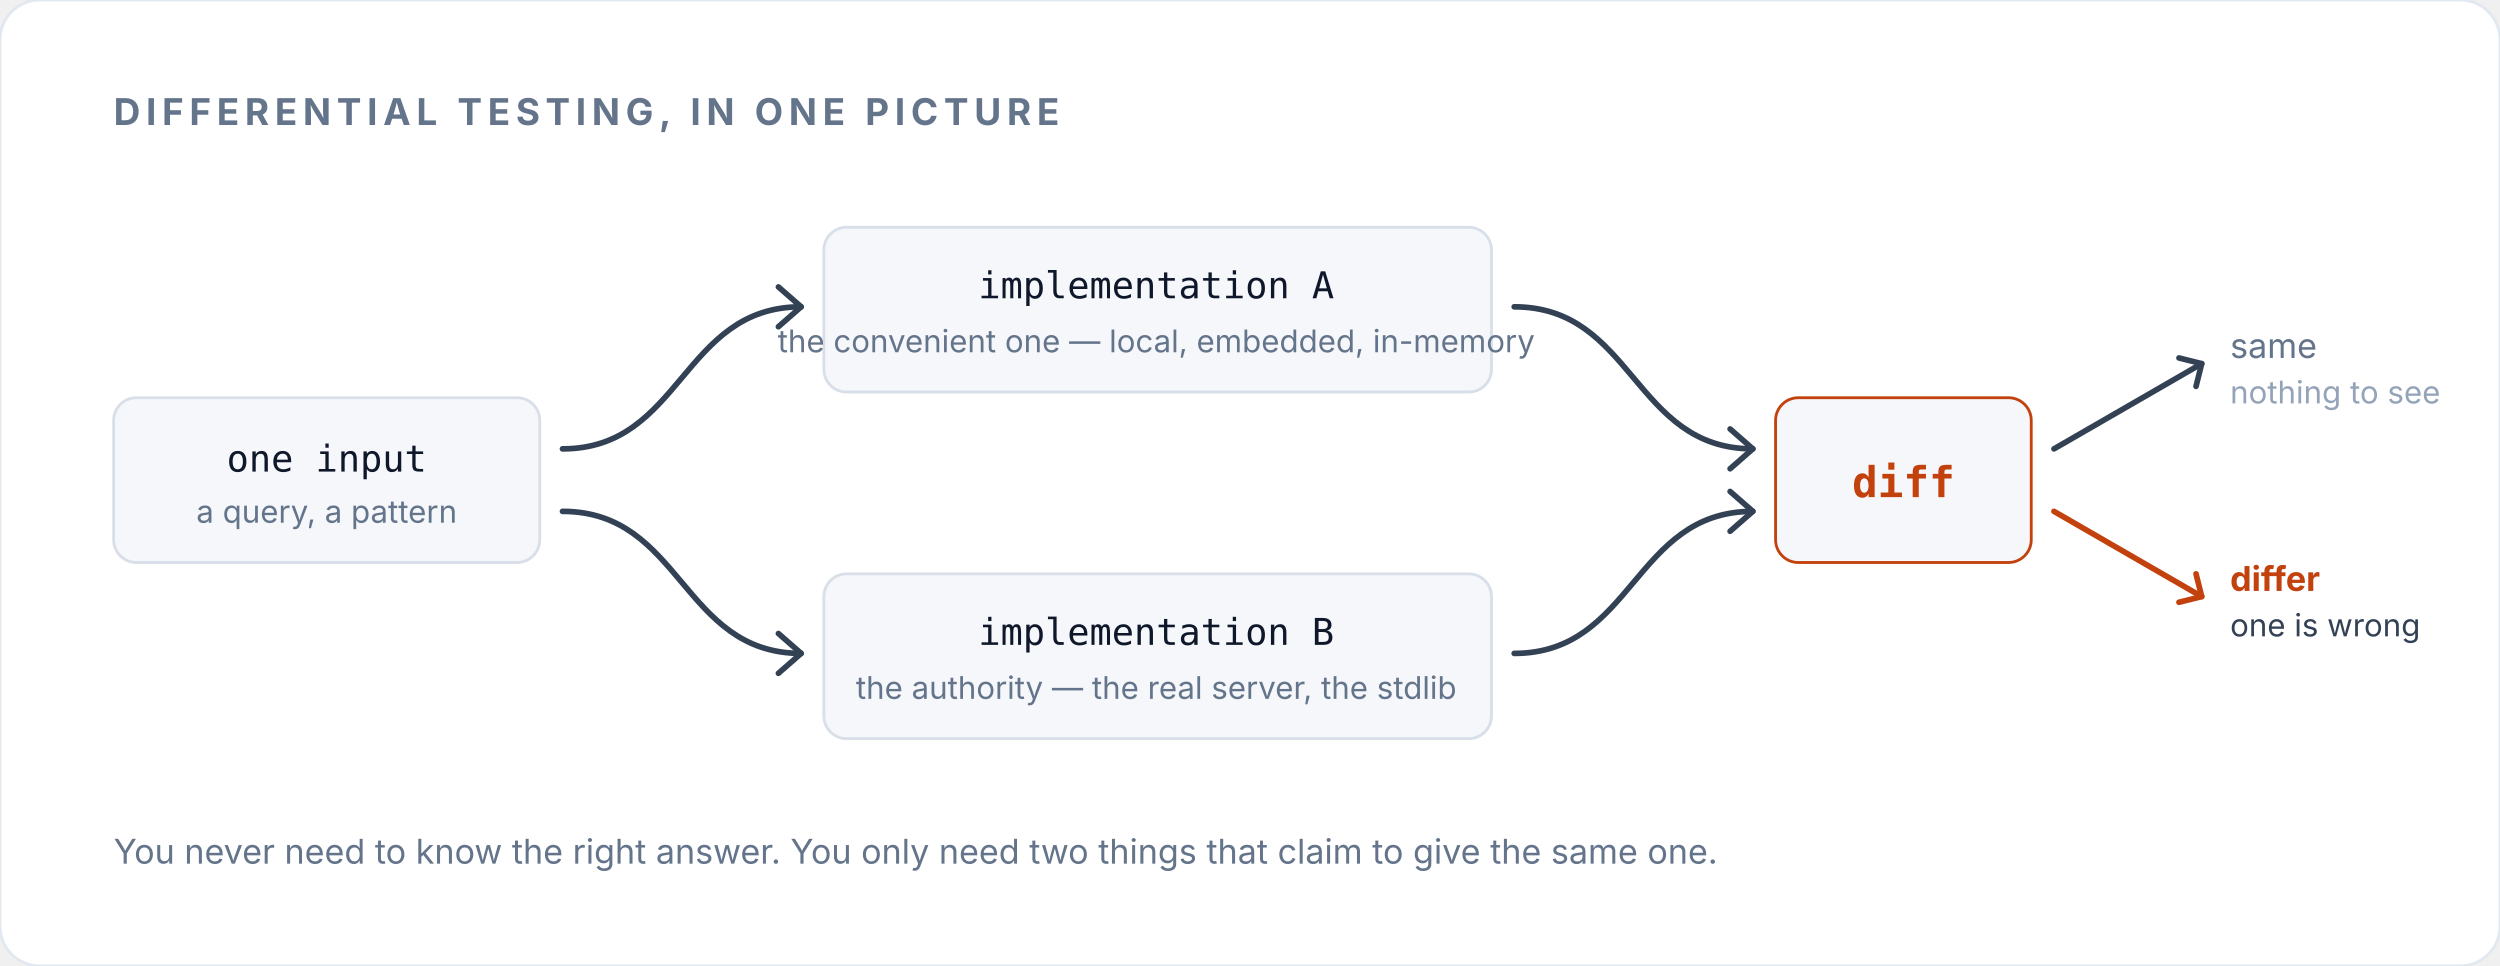
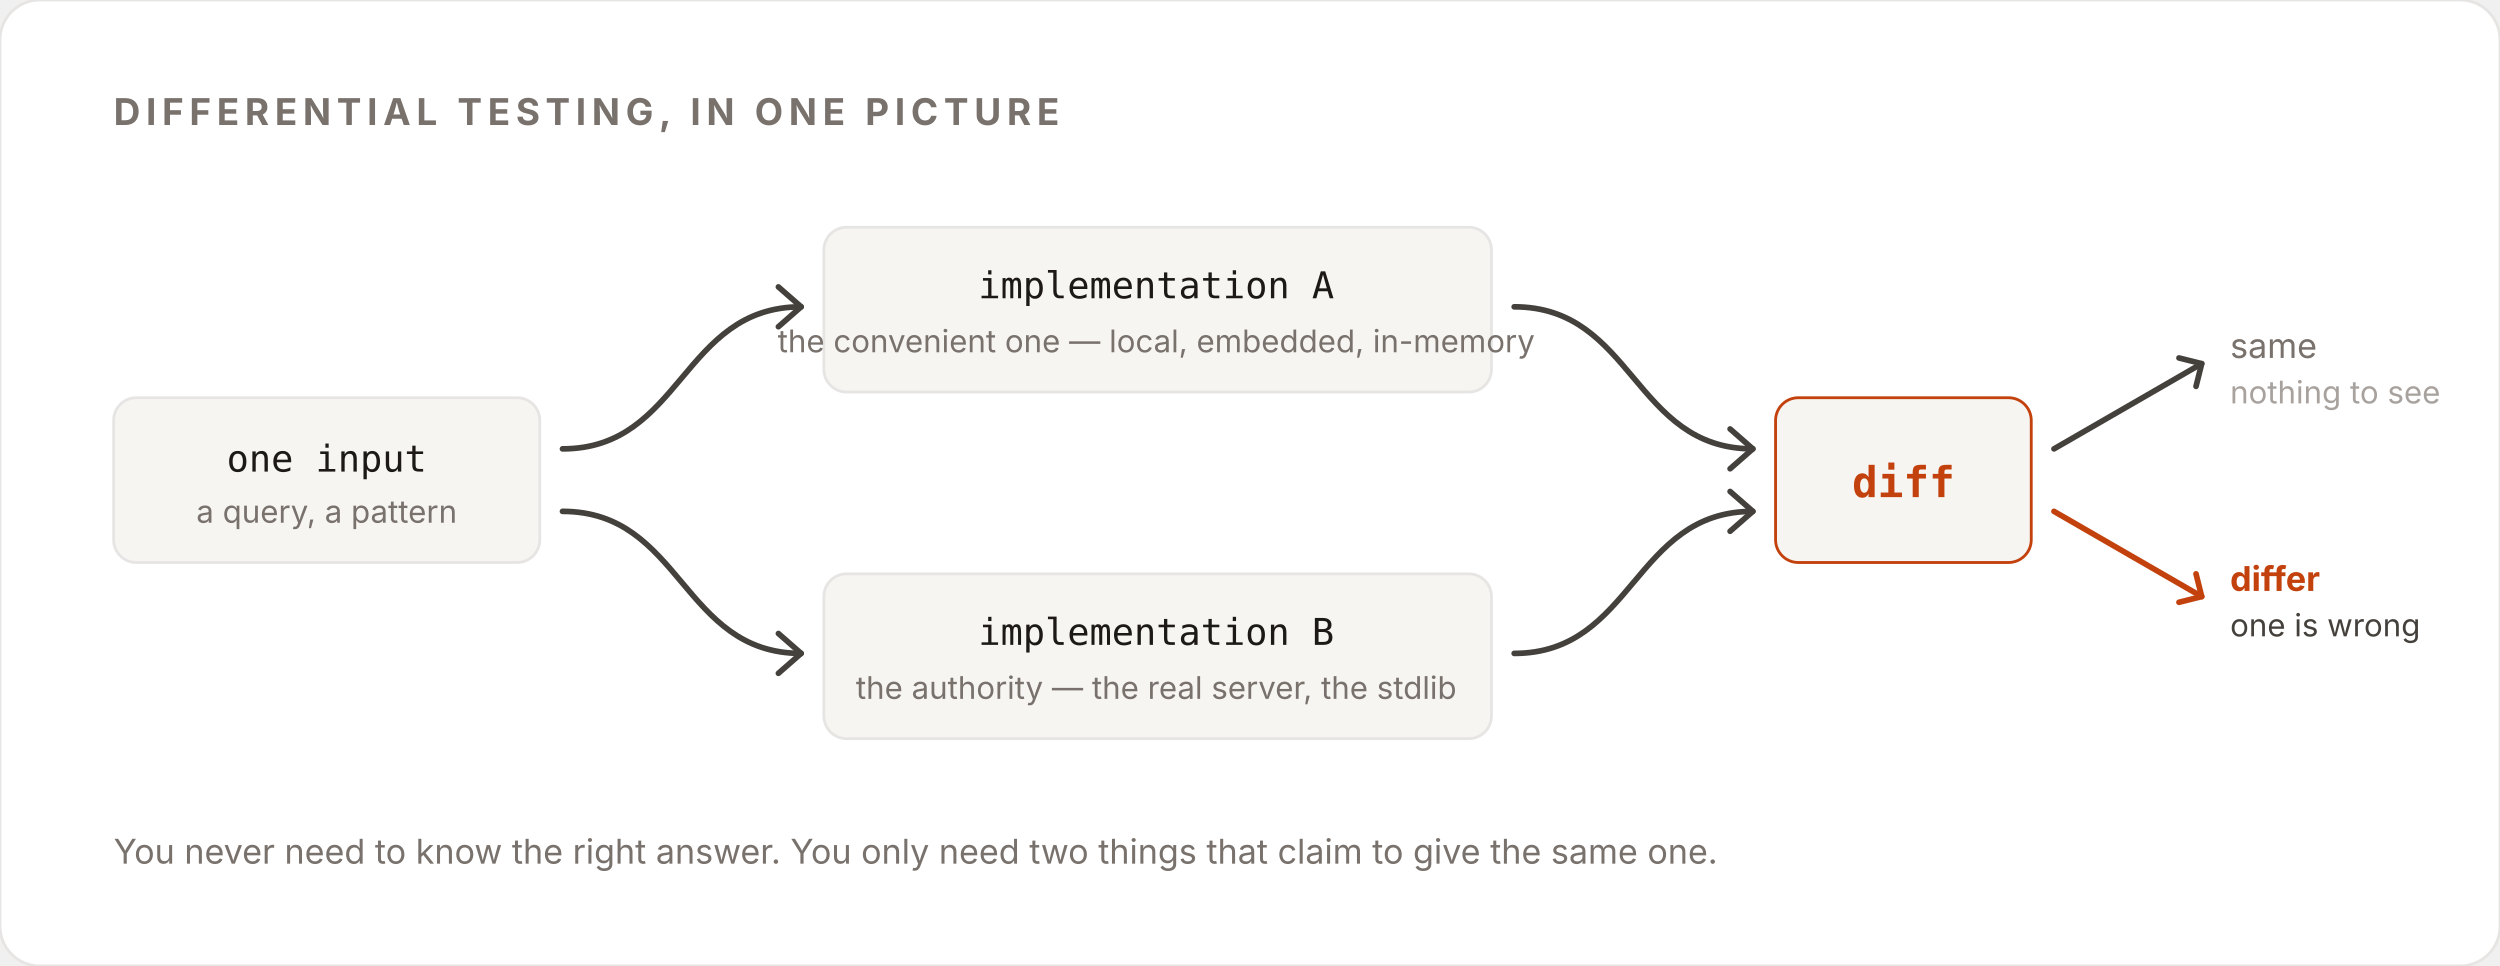
<svg xmlns="http://www.w3.org/2000/svg" viewBox="0 0 880 340" width="880" height="340" role="img" aria-label="One input is sent to both implementations of the same contract. Identical answers mean nothing to see. Different answers mean one of them is wrong.">
-   <rect width="880" height="340" rx="14" fill="#FFFFFF" stroke="#E2E8F0" />
-   <text x="40" y="44" font-family="system-ui,-apple-system,Segoe UI,sans-serif" font-size="13" font-weight="700" letter-spacing="2" fill="#64748B">DIFFERENTIAL TESTING, IN ONE PICTURE</text>
-   <rect x="40" y="140" width="150" height="58" rx="8" fill="#F5F7FA" stroke="#D8DFE8" />
-   <text x="115" y="166" font-family="ui-monospace,Consolas,monospace" font-size="13" fill="#0F172A" text-anchor="middle">one input</text>
-   <text x="115" y="184" font-family="system-ui,-apple-system,Segoe UI,sans-serif" font-size="11" fill="#64748B" text-anchor="middle">a query, a pattern</text>
-   <path d="M198 158 C 240 158, 240 108, 282 108" stroke="#334155" stroke-width="2" fill="none" stroke-linecap="round" />
-   <path d="M274 101 L282 108 L274 115" stroke="#334155" stroke-width="2" fill="none" stroke-linecap="round" stroke-linejoin="round" />
-   <path d="M198 180 C 240 180, 240 230, 282 230" stroke="#334155" stroke-width="2" fill="none" stroke-linecap="round" />
-   <path d="M274 223 L282 230 L274 237" stroke="#334155" stroke-width="2" fill="none" stroke-linecap="round" stroke-linejoin="round" />
-   <rect x="290" y="80" width="235" height="58" rx="8" fill="#F5F7FA" stroke="#D8DFE8" />
-   <text x="407" y="105" font-family="ui-monospace,Consolas,monospace" font-size="13" fill="#0F172A" text-anchor="middle">implementation A</text>
-   <text x="407" y="124" font-family="system-ui,-apple-system,Segoe UI,sans-serif" font-size="11" fill="#64748B" text-anchor="middle">the convenient one — local, embedded, in-memory</text>
-   <rect x="290" y="202" width="235" height="58" rx="8" fill="#F5F7FA" stroke="#D8DFE8" />
-   <text x="407" y="227" font-family="ui-monospace,Consolas,monospace" font-size="13" fill="#0F172A" text-anchor="middle">implementation B</text>
-   <text x="407" y="246" font-family="system-ui,-apple-system,Segoe UI,sans-serif" font-size="11" fill="#64748B" text-anchor="middle">the authority — the real server, the stdlib</text>
-   <path d="M533 108 C 575 108, 575 158, 617 158" stroke="#334155" stroke-width="2" fill="none" stroke-linecap="round" />
-   <path d="M609 151 L617 158 L609 165" stroke="#334155" stroke-width="2" fill="none" stroke-linecap="round" stroke-linejoin="round" />
-   <path d="M533 230 C 575 230, 575 180, 617 180" stroke="#334155" stroke-width="2" fill="none" stroke-linecap="round" />
-   <path d="M609 173 L617 180 L609 187" stroke="#334155" stroke-width="2" fill="none" stroke-linecap="round" stroke-linejoin="round" />
-   <rect x="625" y="140" width="90" height="58" rx="8" fill="#F5F7FA" stroke="#C2410C" />
+   <rect width="880" height="340" rx="14" fill="#FFFFFF" stroke="#E7E5E4" />
+   <text x="40" y="44" font-family="system-ui,-apple-system,Segoe UI,sans-serif" font-size="13" font-weight="700" letter-spacing="2" fill="#78716C">DIFFERENTIAL TESTING, IN ONE PICTURE</text>
+   <rect x="40" y="140" width="150" height="58" rx="8" fill="#F7F5F2" stroke="#E7E5E4" />
+   <text x="115" y="166" font-family="ui-monospace,Consolas,monospace" font-size="13" fill="#1C1917" text-anchor="middle">one input</text>
+   <text x="115" y="184" font-family="system-ui,-apple-system,Segoe UI,sans-serif" font-size="11" fill="#78716C" text-anchor="middle">a query, a pattern</text>
+   <path d="M198 158 C 240 158, 240 108, 282 108" stroke="#44403C" stroke-width="2" fill="none" stroke-linecap="round" />
+   <path d="M274 101 L282 108 L274 115" stroke="#44403C" stroke-width="2" fill="none" stroke-linecap="round" stroke-linejoin="round" />
+   <path d="M198 180 C 240 180, 240 230, 282 230" stroke="#44403C" stroke-width="2" fill="none" stroke-linecap="round" />
+   <path d="M274 223 L282 230 L274 237" stroke="#44403C" stroke-width="2" fill="none" stroke-linecap="round" stroke-linejoin="round" />
+   <rect x="290" y="80" width="235" height="58" rx="8" fill="#F7F5F2" stroke="#E7E5E4" />
+   <text x="407" y="105" font-family="ui-monospace,Consolas,monospace" font-size="13" fill="#1C1917" text-anchor="middle">implementation A</text>
+   <text x="407" y="124" font-family="system-ui,-apple-system,Segoe UI,sans-serif" font-size="11" fill="#78716C" text-anchor="middle">the convenient one — local, embedded, in-memory</text>
+   <rect x="290" y="202" width="235" height="58" rx="8" fill="#F7F5F2" stroke="#E7E5E4" />
+   <text x="407" y="227" font-family="ui-monospace,Consolas,monospace" font-size="13" fill="#1C1917" text-anchor="middle">implementation B</text>
+   <text x="407" y="246" font-family="system-ui,-apple-system,Segoe UI,sans-serif" font-size="11" fill="#78716C" text-anchor="middle">the authority — the real server, the stdlib</text>
+   <path d="M533 108 C 575 108, 575 158, 617 158" stroke="#44403C" stroke-width="2" fill="none" stroke-linecap="round" />
+   <path d="M609 151 L617 158 L609 165" stroke="#44403C" stroke-width="2" fill="none" stroke-linecap="round" stroke-linejoin="round" />
+   <path d="M533 230 C 575 230, 575 180, 617 180" stroke="#44403C" stroke-width="2" fill="none" stroke-linecap="round" />
+   <path d="M609 173 L617 180 L609 187" stroke="#44403C" stroke-width="2" fill="none" stroke-linecap="round" stroke-linejoin="round" />
+   <rect x="625" y="140" width="90" height="58" rx="8" fill="#F7F5F2" stroke="#C2410C" />
  <text x="670" y="175" font-family="ui-monospace,Consolas,monospace" font-size="15" font-weight="700" fill="#C2410C" text-anchor="middle">diff</text>
-   <path d="M723 158 L775 128" stroke="#334155" stroke-width="2" fill="none" stroke-linecap="round" />
-   <path d="M767 126 L775 128 L773 136" stroke="#334155" stroke-width="2" fill="none" stroke-linecap="round" stroke-linejoin="round" />
-   <text x="785" y="126" font-family="system-ui,-apple-system,Segoe UI,sans-serif" font-size="12" fill="#64748B">same</text>
-   <text x="785" y="142" font-family="system-ui,-apple-system,Segoe UI,sans-serif" font-size="11" fill="#94A3B8">nothing to see</text>
+   <path d="M723 158 L775 128" stroke="#44403C" stroke-width="2" fill="none" stroke-linecap="round" />
+   <path d="M767 126 L775 128 L773 136" stroke="#44403C" stroke-width="2" fill="none" stroke-linecap="round" stroke-linejoin="round" />
+   <text x="785" y="126" font-family="system-ui,-apple-system,Segoe UI,sans-serif" font-size="12" fill="#78716C">same</text>
+   <text x="785" y="142" font-family="system-ui,-apple-system,Segoe UI,sans-serif" font-size="11" fill="#A8A29E">nothing to see</text>
  <path d="M723 180 L775 210" stroke="#C2410C" stroke-width="2" fill="none" stroke-linecap="round" />
  <path d="M767 212 L775 210 L773 202" stroke="#C2410C" stroke-width="2" fill="none" stroke-linecap="round" stroke-linejoin="round" />
  <text x="785" y="208" font-family="system-ui,-apple-system,Segoe UI,sans-serif" font-size="12" font-weight="700" fill="#C2410C">differ</text>
-   <text x="785" y="224" font-family="system-ui,-apple-system,Segoe UI,sans-serif" font-size="11" fill="#334155">one is wrong</text>
-   <text x="40" y="304" font-family="system-ui,-apple-system,Segoe UI,sans-serif" font-size="12" fill="#64748B">You never need to know the right answer. You only need two things that claim to give the same one.</text>
+   <text x="785" y="224" font-family="system-ui,-apple-system,Segoe UI,sans-serif" font-size="11" fill="#44403C">one is wrong</text>
+   <text x="40" y="304" font-family="system-ui,-apple-system,Segoe UI,sans-serif" font-size="12" fill="#78716C">You never need to know the right answer. You only need two things that claim to give the same one.</text>
</svg>
